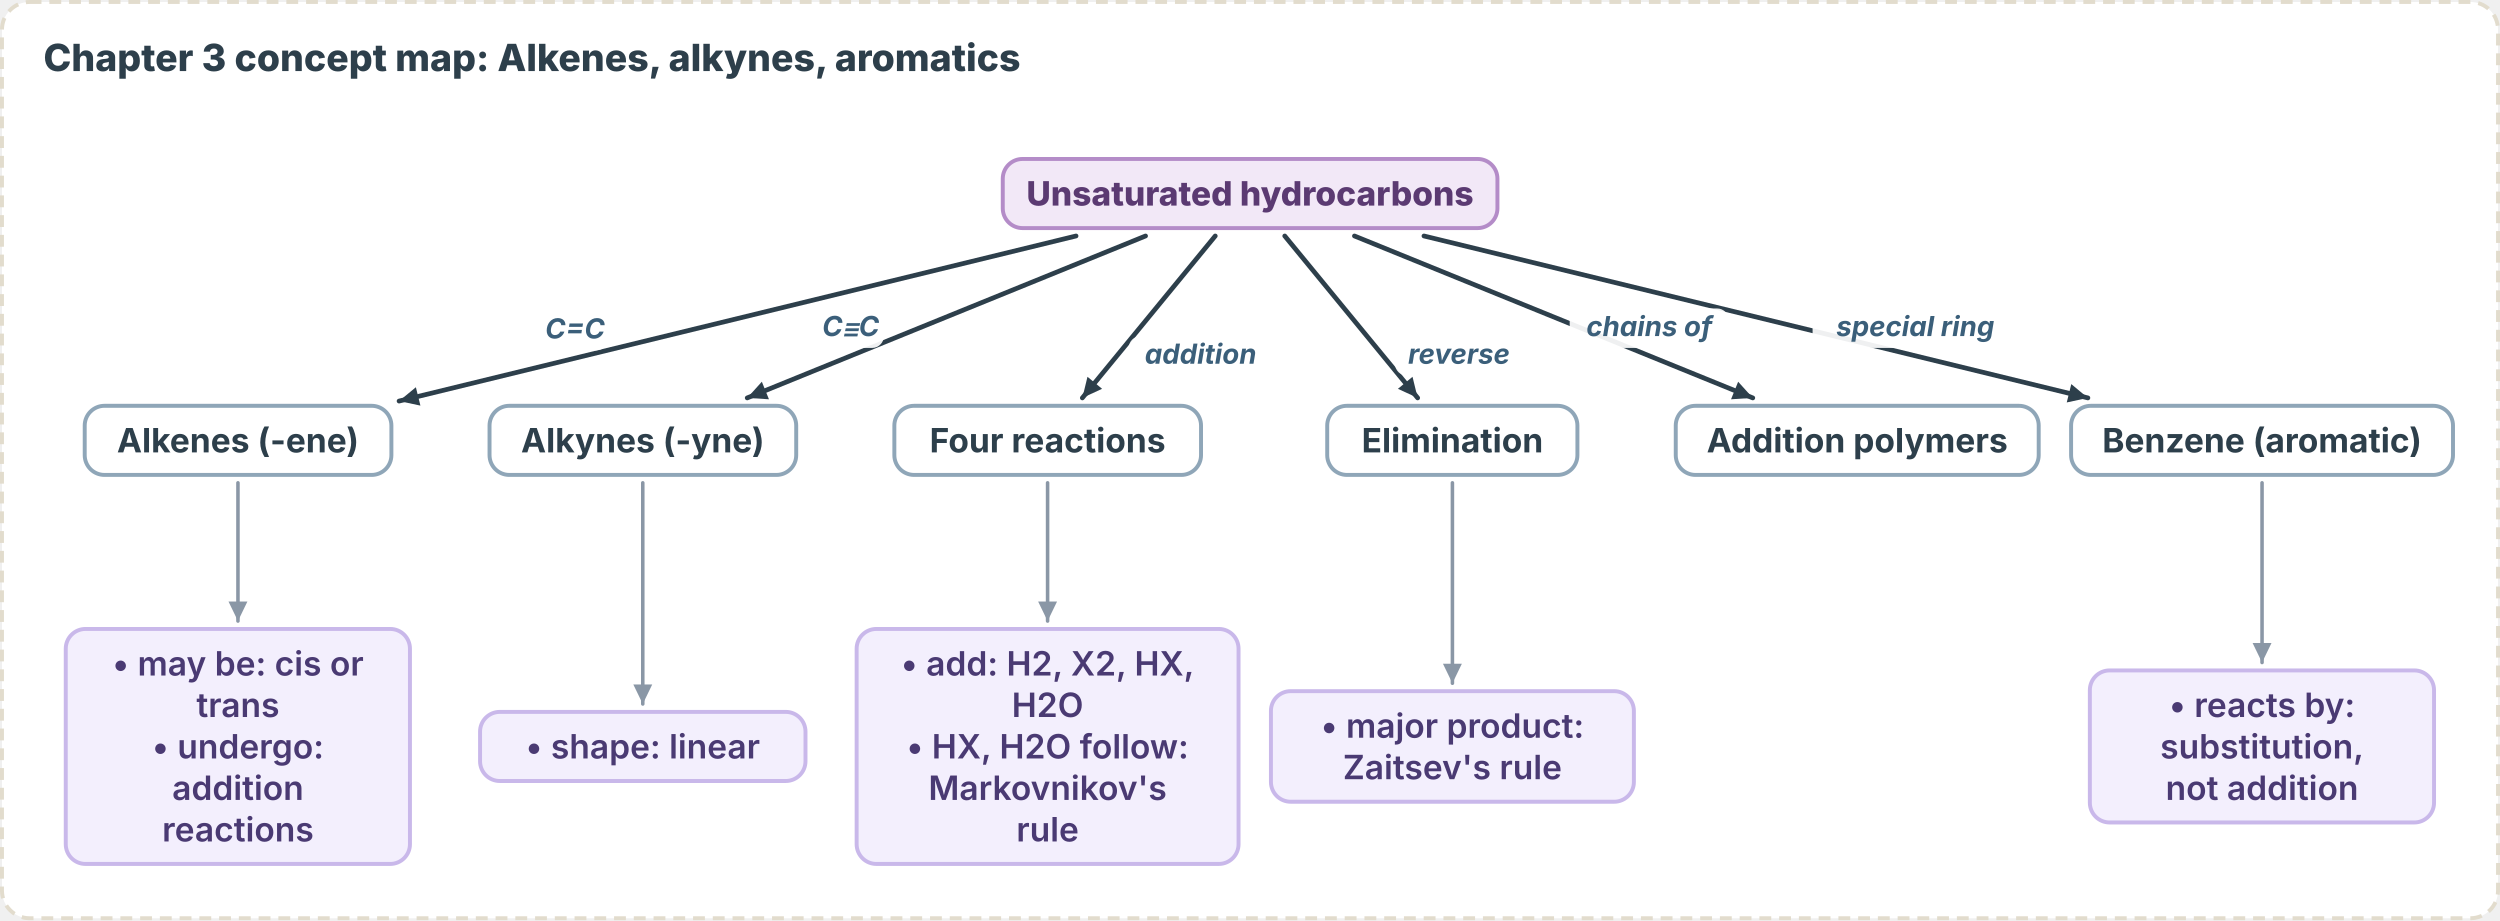
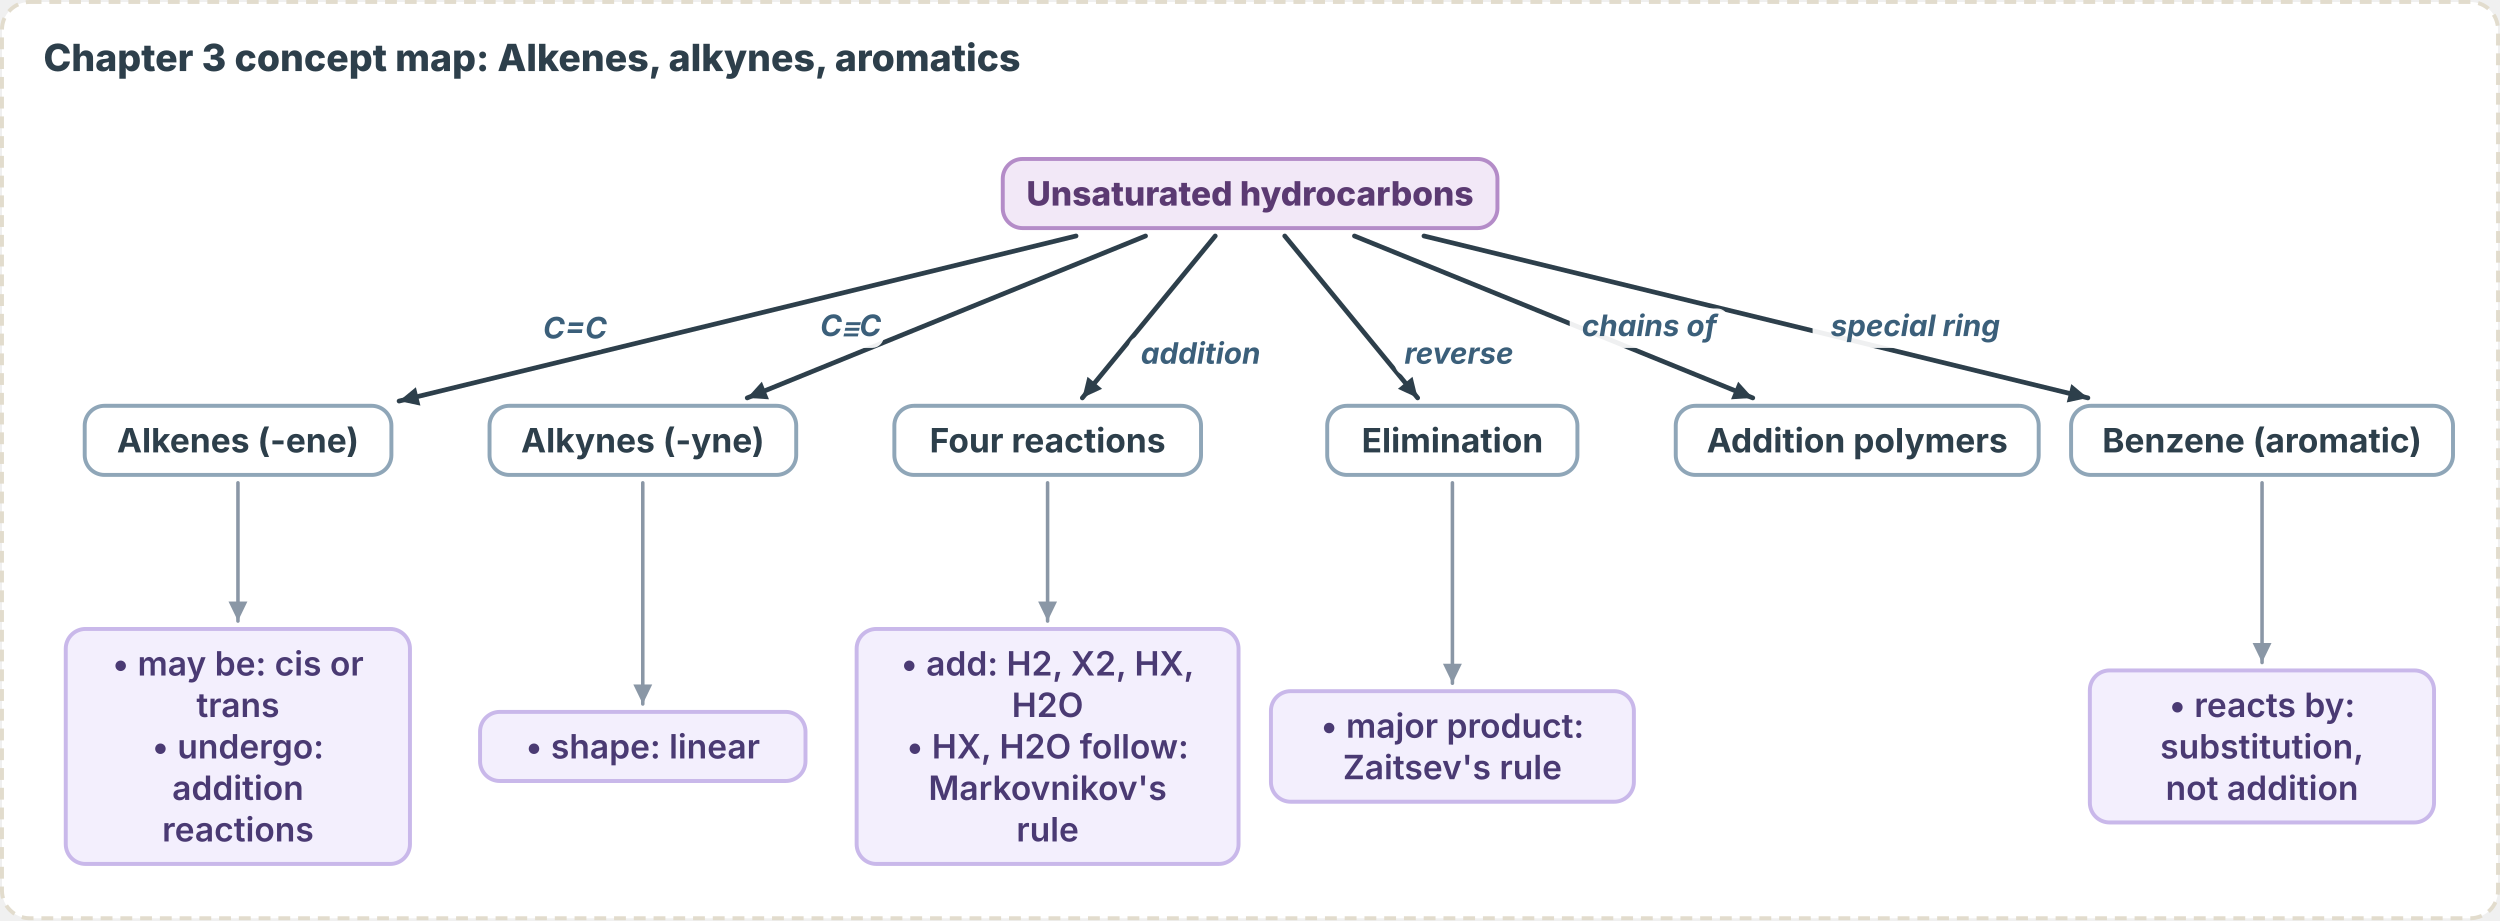
<svg xmlns="http://www.w3.org/2000/svg" viewBox="0 0 1266 466" width="1266" height="466" style="max-width:100%;height:auto;display:block;margin:0 auto" role="img" aria-label="Concept map for Chapter 3, Alkenes, alkynes, aromatics. Unsaturated hydrocarbons C=C Alkenes (-ene) (may be: cis or trans; undergo: addition reactions). Unsaturated hydrocarbons C≡C Alkynes (-yne) (shape: linear). Unsaturated hydrocarbons addition Four reactions (add: H2, X2, HX, H2O; HX, H2O follow: Markovnikov's rule). Unsaturated hydrocarbons reverse Elimination (major product: Zaitsev's rule). Unsaturated hydrocarbons chains of Addition polymers. Unsaturated hydrocarbons special ring Benzene (aromatic) (reacts by: substitution, not addition).">
  <rect x="1" y="1" width="1264" height="464" rx="14" fill="#ffffff" stroke="#e2dccd" stroke-width="2" stroke-dasharray="6 4" />
  <text x="22" y="36" font-size="19" font-weight="800" fill="#2d3f4b" font-family="Nunito,Inter,Helvetica,Arial,sans-serif">Chapter 3 concept map: Alkenes, alkynes, aromatics</text>
  <path d="M544.9 119.5 L202.1 203.1" fill="none" stroke="#2d3f4b" stroke-width="2.4" stroke-linecap="round" stroke-linejoin="round" />
  <path d="M202.1 203.1 L210.6 196.1 L212.9 205.4 Z" fill="#2d3f4b" />
  <path d="M120.5 244.5 L120.5 314.5" fill="none" stroke="#8a97a6" stroke-width="1.8" stroke-linecap="round" stroke-linejoin="round" />
  <path d="M120.5 314.5 L115.7 304.6 L125.3 304.6 Z" fill="#8a97a6" />
  <path d="M580.1 119.5 L378.4 201.5" fill="none" stroke="#2d3f4b" stroke-width="2.4" stroke-linecap="round" stroke-linejoin="round" />
  <path d="M378.4 201.5 L385.8 193.3 L389.4 202.2 Z" fill="#2d3f4b" />
  <path d="M325.5 244.5 L325.5 356.5" fill="none" stroke="#8a97a6" stroke-width="1.8" stroke-linecap="round" stroke-linejoin="round" />
  <path d="M325.5 356.5 L320.7 346.6 L330.3 346.6 Z" fill="#8a97a6" />
  <path d="M615.4 119.5 L548.1 201.5" fill="none" stroke="#2d3f4b" stroke-width="2.4" stroke-linecap="round" stroke-linejoin="round" />
  <path d="M548.1 201.5 L550.7 190.8 L558.1 196.9 Z" fill="#2d3f4b" />
  <path d="M530.5 244.5 L530.5 314.5" fill="none" stroke="#8a97a6" stroke-width="1.8" stroke-linecap="round" stroke-linejoin="round" />
  <path d="M530.5 314.5 L525.7 304.6 L535.3 304.6 Z" fill="#8a97a6" />
  <path d="M650.6 119.5 L717.9 201.5" fill="none" stroke="#2d3f4b" stroke-width="2.4" stroke-linecap="round" stroke-linejoin="round" />
  <path d="M717.9 201.5 L707.9 196.9 L715.3 190.8 Z" fill="#2d3f4b" />
  <path d="M735.5 244.5 L735.5 346.0" fill="none" stroke="#8a97a6" stroke-width="1.8" stroke-linecap="round" stroke-linejoin="round" />
  <path d="M735.5 346.0 L730.7 336.1 L740.3 336.1 Z" fill="#8a97a6" />
  <path d="M685.9 119.5 L887.6 201.5" fill="none" stroke="#2d3f4b" stroke-width="2.4" stroke-linecap="round" stroke-linejoin="round" />
  <path d="M887.6 201.5 L876.6 202.2 L880.2 193.3 Z" fill="#2d3f4b" />
  <path d="M721.1 119.5 L1057.3 201.5" fill="none" stroke="#2d3f4b" stroke-width="2.4" stroke-linecap="round" stroke-linejoin="round" />
  <path d="M1057.3 201.5 L1046.6 203.8 L1048.9 194.5 Z" fill="#2d3f4b" />
  <path d="M1145.5 244.5 L1145.5 335.5" fill="none" stroke="#8a97a6" stroke-width="1.8" stroke-linecap="round" stroke-linejoin="round" />
  <path d="M1145.5 335.5 L1140.7 325.6 L1150.3 325.6 Z" fill="#8a97a6" />
  <rect x="507.8" y="80.5" width="250.5" height="35.0" rx="10" fill="#f2e8f7" stroke="#b48cc8" stroke-width="2" />
  <text x="633.0" y="104.1" text-anchor="middle" font-size="17" font-weight="800" fill="#5b3a72" font-family="Nunito,Inter,Helvetica,Arial,sans-serif">Unsaturated hydrocarbons</text>
  <rect x="42.9" y="205.5" width="155.3" height="35.0" rx="10" fill="#ffffff" stroke="#8fa6b8" stroke-width="2" />
  <text x="120.5" y="229.1" text-anchor="middle" font-size="17" font-weight="700" fill="#2d3f4b" font-family="Nunito,Inter,Helvetica,Arial,sans-serif">Alkenes (-ene)</text>
  <rect x="33.3" y="318.5" width="174.3" height="119.0" rx="10" fill="#f3effd" stroke="#c9b8ea" stroke-width="2" />
  <text x="120.5" y="342.1" text-anchor="middle" font-size="17" font-weight="600" fill="#4a3a73" font-family="Nunito,Inter,Helvetica,Arial,sans-serif">• may be: cis or</text>
  <text x="120.5" y="363.1" text-anchor="middle" font-size="17" font-weight="600" fill="#4a3a73" font-family="Nunito,Inter,Helvetica,Arial,sans-serif">   trans</text>
  <text x="120.5" y="384.1" text-anchor="middle" font-size="17" font-weight="600" fill="#4a3a73" font-family="Nunito,Inter,Helvetica,Arial,sans-serif">• undergo:</text>
  <text x="120.5" y="405.1" text-anchor="middle" font-size="17" font-weight="600" fill="#4a3a73" font-family="Nunito,Inter,Helvetica,Arial,sans-serif">   addition</text>
  <text x="120.5" y="426.1" text-anchor="middle" font-size="17" font-weight="600" fill="#4a3a73" font-family="Nunito,Inter,Helvetica,Arial,sans-serif">   reactions</text>
  <rect x="247.9" y="205.5" width="155.3" height="35.0" rx="10" fill="#ffffff" stroke="#8fa6b8" stroke-width="2" />
  <text x="325.5" y="229.1" text-anchor="middle" font-size="17" font-weight="700" fill="#2d3f4b" font-family="Nunito,Inter,Helvetica,Arial,sans-serif">Alkynes (-yne)</text>
  <rect x="243.1" y="360.5" width="164.8" height="35.0" rx="10" fill="#f3effd" stroke="#c9b8ea" stroke-width="2" />
  <text x="325.5" y="384.1" text-anchor="middle" font-size="17" font-weight="600" fill="#4a3a73" font-family="Nunito,Inter,Helvetica,Arial,sans-serif">• shape: linear</text>
  <rect x="452.9" y="205.5" width="155.3" height="35.0" rx="10" fill="#ffffff" stroke="#8fa6b8" stroke-width="2" />
  <text x="530.5" y="229.1" text-anchor="middle" font-size="17" font-weight="700" fill="#2d3f4b" font-family="Nunito,Inter,Helvetica,Arial,sans-serif">Four reactions</text>
  <rect x="433.8" y="318.5" width="193.4" height="119.0" rx="10" fill="#f3effd" stroke="#c9b8ea" stroke-width="2" />
  <text x="530.5" y="342.1" text-anchor="middle" font-size="17" font-weight="600" fill="#4a3a73" font-family="Nunito,Inter,Helvetica,Arial,sans-serif">• add: H2, X2, HX,</text>
  <text x="530.5" y="363.1" text-anchor="middle" font-size="17" font-weight="600" fill="#4a3a73" font-family="Nunito,Inter,Helvetica,Arial,sans-serif">   H2O</text>
  <text x="530.5" y="384.1" text-anchor="middle" font-size="17" font-weight="600" fill="#4a3a73" font-family="Nunito,Inter,Helvetica,Arial,sans-serif">• HX, H2O follow:</text>
  <text x="530.5" y="405.1" text-anchor="middle" font-size="17" font-weight="600" fill="#4a3a73" font-family="Nunito,Inter,Helvetica,Arial,sans-serif">   Markovnikov's</text>
  <text x="530.5" y="426.1" text-anchor="middle" font-size="17" font-weight="600" fill="#4a3a73" font-family="Nunito,Inter,Helvetica,Arial,sans-serif">   rule</text>
  <rect x="672.1" y="205.5" width="126.7" height="35.0" rx="10" fill="#ffffff" stroke="#8fa6b8" stroke-width="2" />
  <text x="735.5" y="229.1" text-anchor="middle" font-size="17" font-weight="700" fill="#2d3f4b" font-family="Nunito,Inter,Helvetica,Arial,sans-serif">Elimination</text>
  <rect x="643.6" y="350.0" width="183.8" height="56.0" rx="10" fill="#f3effd" stroke="#c9b8ea" stroke-width="2" />
  <text x="735.5" y="373.6" text-anchor="middle" font-size="17" font-weight="600" fill="#4a3a73" font-family="Nunito,Inter,Helvetica,Arial,sans-serif">• major product:</text>
  <text x="735.5" y="394.6" text-anchor="middle" font-size="17" font-weight="600" fill="#4a3a73" font-family="Nunito,Inter,Helvetica,Arial,sans-serif">   Zaitsev's rule</text>
  <rect x="848.6" y="205.5" width="183.8" height="35.0" rx="10" fill="#ffffff" stroke="#8fa6b8" stroke-width="2" />
  <text x="940.5" y="229.1" text-anchor="middle" font-size="17" font-weight="700" fill="#2d3f4b" font-family="Nunito,Inter,Helvetica,Arial,sans-serif">Addition polymers</text>
  <rect x="1048.8" y="205.5" width="193.4" height="35.0" rx="10" fill="#ffffff" stroke="#8fa6b8" stroke-width="2" />
  <text x="1145.5" y="229.1" text-anchor="middle" font-size="17" font-weight="700" fill="#2d3f4b" font-family="Nunito,Inter,Helvetica,Arial,sans-serif">Benzene (aromatic)</text>
  <rect x="1058.3" y="339.5" width="174.3" height="77.0" rx="10" fill="#f3effd" stroke="#c9b8ea" stroke-width="2" />
  <text x="1145.5" y="363.1" text-anchor="middle" font-size="17" font-weight="600" fill="#4a3a73" font-family="Nunito,Inter,Helvetica,Arial,sans-serif">• reacts by:</text>
  <text x="1145.5" y="384.1" text-anchor="middle" font-size="17" font-weight="600" fill="#4a3a73" font-family="Nunito,Inter,Helvetica,Arial,sans-serif">   substitution,</text>
  <text x="1145.5" y="405.1" text-anchor="middle" font-size="17" font-weight="600" fill="#4a3a73" font-family="Nunito,Inter,Helvetica,Arial,sans-serif">   not addition</text>
  <rect x="274.5" y="157.4" width="33.5" height="20.0" rx="6" fill="#ffffff" fill-opacity="0.92" />
-   <text x="291.2" y="171.4" text-anchor="middle" font-size="14" font-weight="700" font-style="italic" fill="#3b5f7a" font-family="Nunito,Inter,Helvetica,Arial,sans-serif">C=C</text>
+   <text x="291.2" y="171.4" text-anchor="middle" font-size="15" font-weight="700" font-style="italic" fill="#3b5f7a" font-family="Nunito,Inter,Helvetica,Arial,sans-serif">C=C</text>
  <rect x="414.1" y="156.2" width="33.5" height="20.0" rx="6" fill="#ffffff" fill-opacity="0.92" />
-   <text x="430.8" y="170.2" text-anchor="middle" font-size="14" font-weight="700" font-style="italic" fill="#3b5f7a" font-family="Nunito,Inter,Helvetica,Arial,sans-serif">C≡C</text>
+   <text x="430.8" y="170.2" text-anchor="middle" font-size="15" font-weight="700" font-style="italic" fill="#3b5f7a" font-family="Nunito,Inter,Helvetica,Arial,sans-serif">C≡C</text>
  <rect x="571.6" y="170.2" width="72.7" height="20.0" rx="6" fill="#ffffff" fill-opacity="0.92" />
-   <text x="608.0" y="184.2" text-anchor="middle" font-size="14" font-weight="700" font-style="italic" fill="#3b5f7a" font-family="Nunito,Inter,Helvetica,Arial,sans-serif">addition</text>
+   <text x="608.0" y="184.2" text-anchor="middle" font-size="15" font-weight="700" font-style="italic" fill="#3b5f7a" font-family="Nunito,Inter,Helvetica,Arial,sans-serif">addition</text>
  <rect x="706.4" y="170.2" width="64.9" height="20.0" rx="6" fill="#ffffff" fill-opacity="0.92" />
-   <text x="738.8" y="184.2" text-anchor="middle" font-size="14" font-weight="700" font-style="italic" fill="#3b5f7a" font-family="Nunito,Inter,Helvetica,Arial,sans-serif">reverse</text>
+   <text x="738.8" y="184.2" text-anchor="middle" font-size="15" font-weight="700" font-style="italic" fill="#3b5f7a" font-family="Nunito,Inter,Helvetica,Arial,sans-serif">reverse</text>
  <rect x="794.9" y="156.2" width="80.6" height="20.0" rx="6" fill="#ffffff" fill-opacity="0.92" />
-   <text x="835.2" y="170.2" text-anchor="middle" font-size="14" font-weight="700" font-style="italic" fill="#3b5f7a" font-family="Nunito,Inter,Helvetica,Arial,sans-serif">chains of</text>
+   <text x="835.2" y="170.2" text-anchor="middle" font-size="15" font-weight="700" font-style="italic" fill="#3b5f7a" font-family="Nunito,Inter,Helvetica,Arial,sans-serif">chains of</text>
  <rect x="917.9" y="156.2" width="104.1" height="20.0" rx="6" fill="#ffffff" fill-opacity="0.92" />
-   <text x="969.9" y="170.2" text-anchor="middle" font-size="14" font-weight="700" font-style="italic" fill="#3b5f7a" font-family="Nunito,Inter,Helvetica,Arial,sans-serif">special ring</text>
+   <text x="969.9" y="170.2" text-anchor="middle" font-size="15" font-weight="700" font-style="italic" fill="#3b5f7a" font-family="Nunito,Inter,Helvetica,Arial,sans-serif">special ring</text>
</svg>
